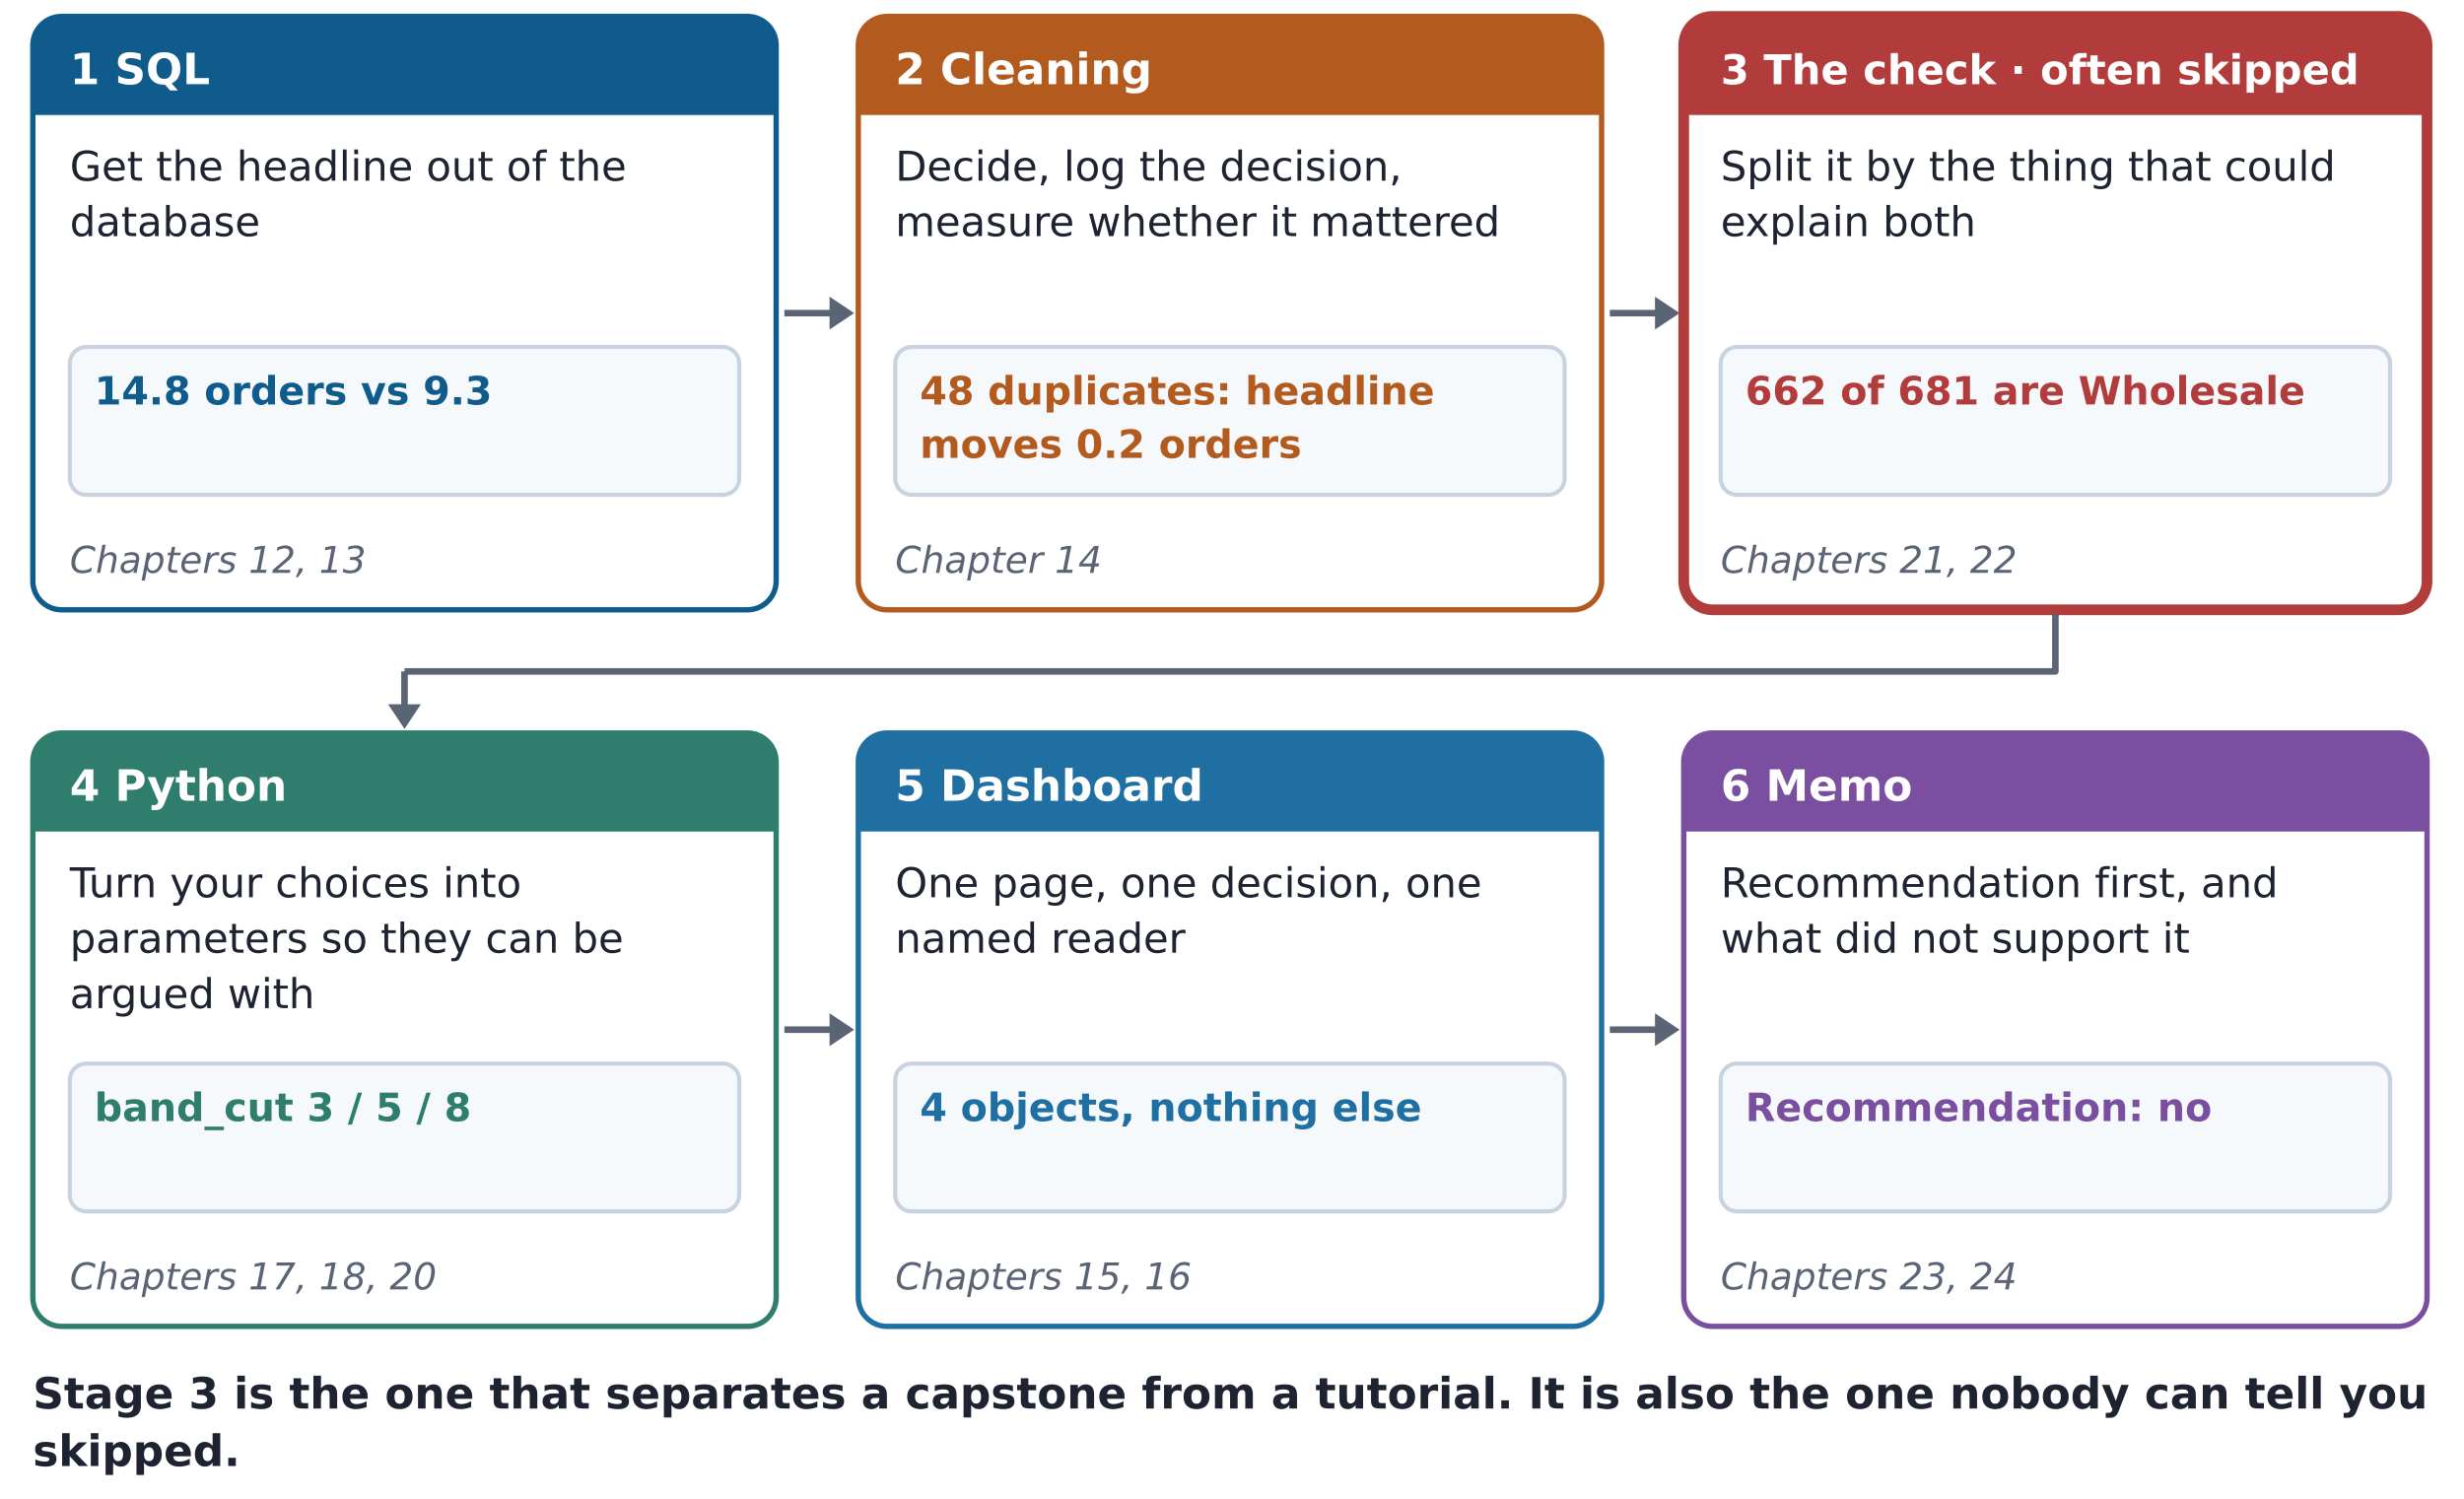
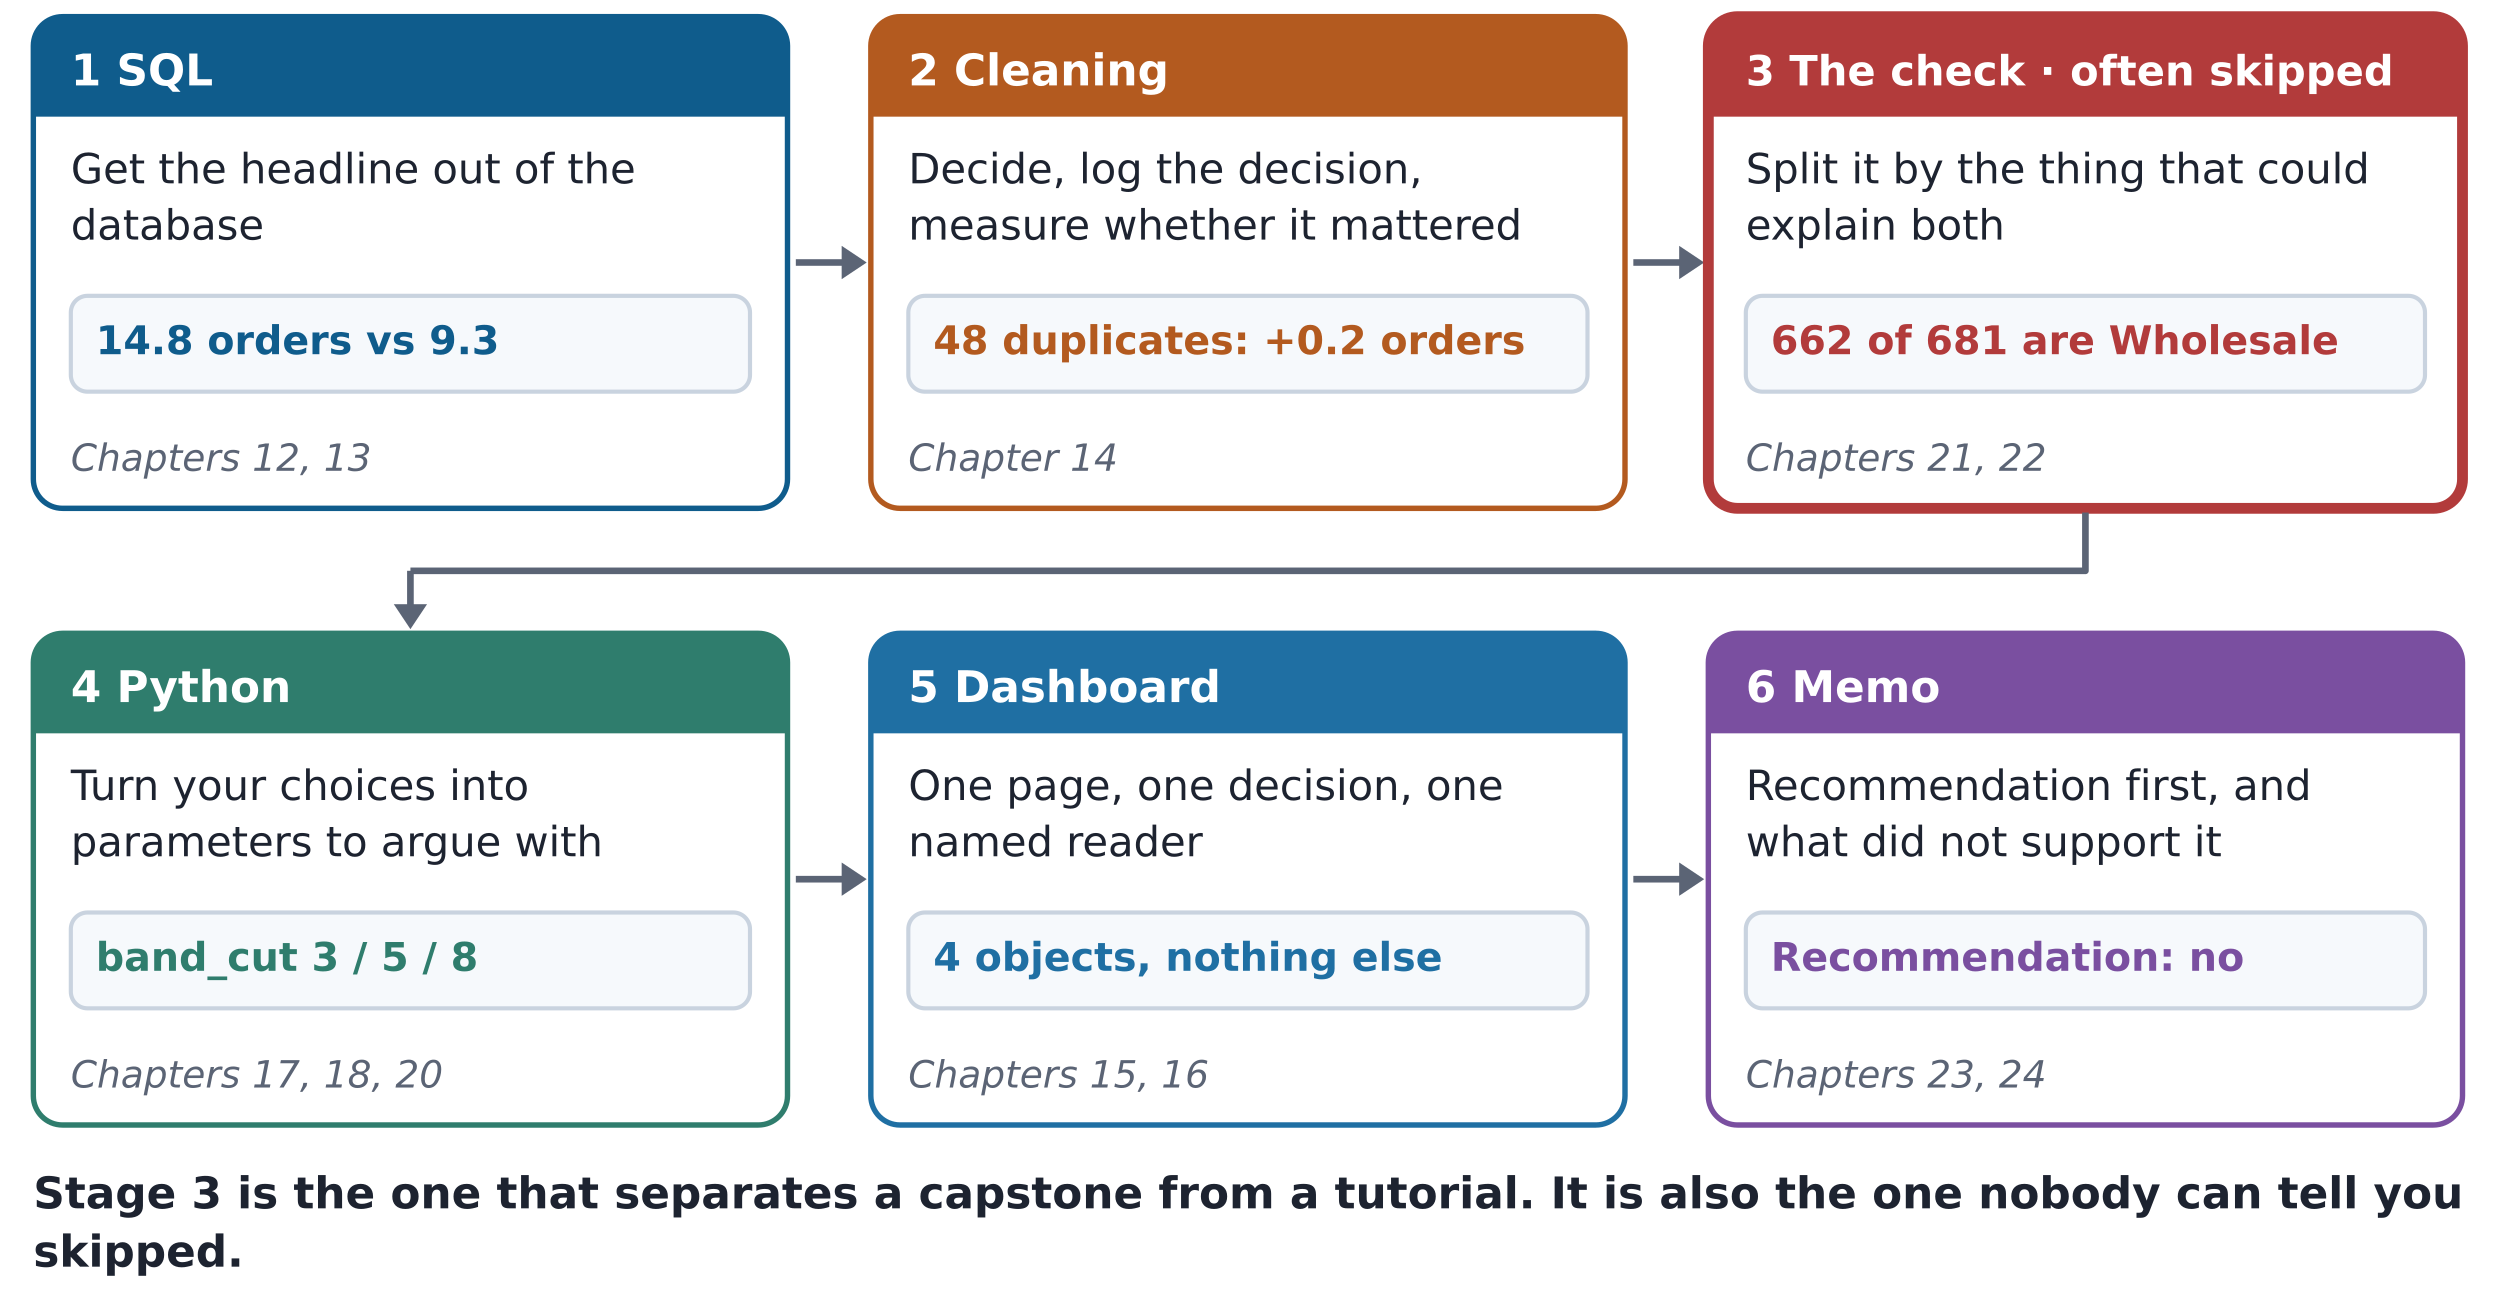
- <svg xmlns="http://www.w3.org/2000/svg" width="600" height="365.0" viewBox="0 0 600 365.0" font-family="DejaVu Sans, Arial, sans-serif">
-   <rect width="600" height="365.0" fill="#ffffff" />
-   <rect x="8" y="4" width="181" height="144.5" rx="7" fill="#fff" stroke="#0f5c8c" stroke-width="1.3" />
+ <svg xmlns="http://www.w3.org/2000/svg" width="600" height="312.0" viewBox="0 0 600 312.0" font-family="DejaVu Sans, Arial, sans-serif">
+   <rect width="600" height="312.0" fill="#ffffff" />
+   <rect x="8" y="4" width="181" height="118.0" rx="7" fill="#fff" stroke="#0f5c8c" stroke-width="1.3" />
  <path d="M8,11 a7,7 0 0 1 7,-7 H182 a7,7 0 0 1 7,7 V28 H8 Z" fill="#0f5c8c" />
  <text x="17" y="20.5" font-size="10.5" fill="#fff" font-weight="bold" text-anchor="start">1  SQL</text>
  <text x="17" y="44.0" font-size="10" fill="#1d2330" font-weight="normal" text-anchor="start">Get the headline out of the</text>
  <text x="17" y="57.5" font-size="10" fill="#1d2330" font-weight="normal" text-anchor="start">database</text>
-   <rect x="17" y="84.5" width="163" height="36" rx="4" fill="#f6f9fc" stroke="#c9d3df" stroke-width="1" />
-   <text x="23" y="98.5" font-size="9.5" fill="#0f5c8c" font-weight="bold" text-anchor="start">14.8 orders vs 9.3</text>
-   <text x="17" y="139.5" font-size="9" fill="#5b6475" font-weight="normal" text-anchor="start" font-style="italic">Chapters 12, 13</text>
-   <path d="M191,76.25 H203" fill="none" stroke="#5b6475" stroke-width="1.6" stroke-linejoin="round" />
-   <path d="M202,72.25 L208,76.25 L202,80.25 Z" fill="#5b6475" />
-   <rect x="209" y="4" width="181" height="144.5" rx="7" fill="#fff" stroke="#b35a1f" stroke-width="1.3" />
+   <rect x="17" y="71.0" width="163" height="23" rx="4" fill="#f6f9fc" stroke="#c9d3df" stroke-width="1" />
+   <text x="23" y="85.0" font-size="9.5" fill="#0f5c8c" font-weight="bold" text-anchor="start">14.8 orders vs 9.3</text>
+   <text x="17" y="113.0" font-size="9" fill="#5b6475" font-weight="normal" text-anchor="start" font-style="italic">Chapters 12, 13</text>
+   <path d="M191,63.0 H203" fill="none" stroke="#5b6475" stroke-width="1.6" stroke-linejoin="round" />
+   <path d="M202,59.0 L208,63.0 L202,67.0 Z" fill="#5b6475" />
+   <rect x="209" y="4" width="181" height="118.0" rx="7" fill="#fff" stroke="#b35a1f" stroke-width="1.3" />
  <path d="M209,11 a7,7 0 0 1 7,-7 H383 a7,7 0 0 1 7,7 V28 H209 Z" fill="#b35a1f" />
  <text x="218" y="20.5" font-size="10.5" fill="#fff" font-weight="bold" text-anchor="start">2  Cleaning</text>
  <text x="218" y="44.0" font-size="10" fill="#1d2330" font-weight="normal" text-anchor="start">Decide, log the decision,</text>
  <text x="218" y="57.5" font-size="10" fill="#1d2330" font-weight="normal" text-anchor="start">measure whether it mattered</text>
-   <rect x="218" y="84.5" width="163" height="36" rx="4" fill="#f6f9fc" stroke="#c9d3df" stroke-width="1" />
-   <text x="224" y="98.5" font-size="9.5" fill="#b35a1f" font-weight="bold" text-anchor="start">48 duplicates: headline</text>
-   <text x="224" y="111.5" font-size="9.5" fill="#b35a1f" font-weight="bold" text-anchor="start">moves 0.2 orders</text>
-   <text x="218" y="139.5" font-size="9" fill="#5b6475" font-weight="normal" text-anchor="start" font-style="italic">Chapter 14</text>
-   <path d="M392,76.25 H404" fill="none" stroke="#5b6475" stroke-width="1.6" stroke-linejoin="round" />
-   <path d="M403,72.25 L409,76.25 L403,80.25 Z" fill="#5b6475" />
-   <rect x="410" y="4" width="181" height="144.5" rx="7" fill="#fff" stroke="#b23b3b" stroke-width="2.6" />
+   <rect x="218" y="71.0" width="163" height="23" rx="4" fill="#f6f9fc" stroke="#c9d3df" stroke-width="1" />
+   <text x="224" y="85.0" font-size="9.5" fill="#b35a1f" font-weight="bold" text-anchor="start">48 duplicates: +0.2 orders</text>
+   <text x="218" y="113.0" font-size="9" fill="#5b6475" font-weight="normal" text-anchor="start" font-style="italic">Chapter 14</text>
+   <path d="M392,63.0 H404" fill="none" stroke="#5b6475" stroke-width="1.6" stroke-linejoin="round" />
+   <path d="M403,59.0 L409,63.0 L403,67.0 Z" fill="#5b6475" />
+   <rect x="410" y="4" width="181" height="118.0" rx="7" fill="#fff" stroke="#b23b3b" stroke-width="2.6" />
  <path d="M410,11 a7,7 0 0 1 7,-7 H584 a7,7 0 0 1 7,7 V28 H410 Z" fill="#b23b3b" />
  <text x="419" y="20.5" font-size="10" fill="#fff" font-weight="bold" text-anchor="start">3  The check  · often skipped</text>
  <text x="419" y="44.0" font-size="10" fill="#1d2330" font-weight="normal" text-anchor="start">Split it by the thing that could</text>
  <text x="419" y="57.5" font-size="10" fill="#1d2330" font-weight="normal" text-anchor="start">explain both</text>
-   <rect x="419" y="84.5" width="163" height="36" rx="4" fill="#f6f9fc" stroke="#c9d3df" stroke-width="1" />
-   <text x="425" y="98.5" font-size="9.5" fill="#b23b3b" font-weight="bold" text-anchor="start">662 of 681 are Wholesale</text>
-   <text x="419" y="139.5" font-size="9" fill="#5b6475" font-weight="normal" text-anchor="start" font-style="italic">Chapters 21, 22</text>
-   <rect x="8" y="178.5" width="181" height="144.5" rx="7" fill="#fff" stroke="#2f7d6d" stroke-width="1.3" />
-   <path d="M8,185.5 a7,7 0 0 1 7,-7 H182 a7,7 0 0 1 7,7 V202.5 H8 Z" fill="#2f7d6d" />
-   <text x="17" y="195.0" font-size="10.5" fill="#fff" font-weight="bold" text-anchor="start">4  Python</text>
-   <text x="17" y="218.5" font-size="10" fill="#1d2330" font-weight="normal" text-anchor="start">Turn your choices into</text>
-   <text x="17" y="232.0" font-size="10" fill="#1d2330" font-weight="normal" text-anchor="start">parameters so they can be</text>
-   <text x="17" y="245.5" font-size="10" fill="#1d2330" font-weight="normal" text-anchor="start">argued with</text>
-   <rect x="17" y="259.0" width="163" height="36" rx="4" fill="#f6f9fc" stroke="#c9d3df" stroke-width="1" />
-   <text x="23" y="273.0" font-size="9.5" fill="#2f7d6d" font-weight="bold" text-anchor="start">band_cut 3 / 5 / 8</text>
-   <text x="17" y="314.0" font-size="9" fill="#5b6475" font-weight="normal" text-anchor="start" font-style="italic">Chapters 17, 18, 20</text>
-   <path d="M191,250.75 H203" fill="none" stroke="#5b6475" stroke-width="1.6" stroke-linejoin="round" />
-   <path d="M202,246.75 L208,250.75 L202,254.75 Z" fill="#5b6475" />
-   <rect x="209" y="178.5" width="181" height="144.5" rx="7" fill="#fff" stroke="#1f6fa3" stroke-width="1.3" />
-   <path d="M209,185.5 a7,7 0 0 1 7,-7 H383 a7,7 0 0 1 7,7 V202.5 H209 Z" fill="#1f6fa3" />
-   <text x="218" y="195.0" font-size="10.5" fill="#fff" font-weight="bold" text-anchor="start">5  Dashboard</text>
-   <text x="218" y="218.5" font-size="10" fill="#1d2330" font-weight="normal" text-anchor="start">One page, one decision, one</text>
-   <text x="218" y="232.0" font-size="10" fill="#1d2330" font-weight="normal" text-anchor="start">named reader</text>
-   <rect x="218" y="259.0" width="163" height="36" rx="4" fill="#f6f9fc" stroke="#c9d3df" stroke-width="1" />
-   <text x="224" y="273.0" font-size="9.5" fill="#1f6fa3" font-weight="bold" text-anchor="start">4 objects, nothing else</text>
-   <text x="218" y="314.0" font-size="9" fill="#5b6475" font-weight="normal" text-anchor="start" font-style="italic">Chapters 15, 16</text>
-   <path d="M392,250.75 H404" fill="none" stroke="#5b6475" stroke-width="1.6" stroke-linejoin="round" />
-   <path d="M403,246.75 L409,250.75 L403,254.75 Z" fill="#5b6475" />
-   <rect x="410" y="178.5" width="181" height="144.5" rx="7" fill="#fff" stroke="#7a4fa0" stroke-width="1.3" />
-   <path d="M410,185.5 a7,7 0 0 1 7,-7 H584 a7,7 0 0 1 7,7 V202.5 H410 Z" fill="#7a4fa0" />
-   <text x="419" y="195.0" font-size="10.5" fill="#fff" font-weight="bold" text-anchor="start">6  Memo</text>
-   <text x="419" y="218.5" font-size="10" fill="#1d2330" font-weight="normal" text-anchor="start">Recommendation first, and</text>
-   <text x="419" y="232.0" font-size="10" fill="#1d2330" font-weight="normal" text-anchor="start">what did not support it</text>
-   <rect x="419" y="259.0" width="163" height="36" rx="4" fill="#f6f9fc" stroke="#c9d3df" stroke-width="1" />
-   <text x="425" y="273.0" font-size="9.5" fill="#7a4fa0" font-weight="bold" text-anchor="start">Recommendation: no</text>
-   <text x="419" y="314.0" font-size="9" fill="#5b6475" font-weight="normal" text-anchor="start" font-style="italic">Chapters 23, 24</text>
-   <path d="M500.5,149.5 V163.5 H98.5" fill="none" stroke="#5b6475" stroke-width="1.6" stroke-linejoin="round" />
-   <path d="M98.5,163.5 V172.5" fill="none" stroke="#5b6475" stroke-width="1.6" stroke-linejoin="round" />
-   <path d="M94.5,171.5 L98.5,177.5 L102.5,171.5 Z" fill="#5b6475" />
-   <text x="8" y="343.0" font-size="10.5" fill="#1d2330" font-weight="bold" text-anchor="start">Stage 3 is the one that separates a capstone from a tutorial. It is also the one nobody can tell you</text>
-   <text x="8" y="357.0" font-size="10.5" fill="#1d2330" font-weight="bold" text-anchor="start">skipped.</text>
+   <rect x="419" y="71.0" width="163" height="23" rx="4" fill="#f6f9fc" stroke="#c9d3df" stroke-width="1" />
+   <text x="425" y="85.0" font-size="9.5" fill="#b23b3b" font-weight="bold" text-anchor="start">662 of 681 are Wholesale</text>
+   <text x="419" y="113.0" font-size="9" fill="#5b6475" font-weight="normal" text-anchor="start" font-style="italic">Chapters 21, 22</text>
+   <rect x="8" y="152.0" width="181" height="118.0" rx="7" fill="#fff" stroke="#2f7d6d" stroke-width="1.3" />
+   <path d="M8,159.0 a7,7 0 0 1 7,-7 H182 a7,7 0 0 1 7,7 V176.0 H8 Z" fill="#2f7d6d" />
+   <text x="17" y="168.5" font-size="10.5" fill="#fff" font-weight="bold" text-anchor="start">4  Python</text>
+   <text x="17" y="192.0" font-size="10" fill="#1d2330" font-weight="normal" text-anchor="start">Turn your choices into</text>
+   <text x="17" y="205.5" font-size="10" fill="#1d2330" font-weight="normal" text-anchor="start">parameters to argue with</text>
+   <rect x="17" y="219.0" width="163" height="23" rx="4" fill="#f6f9fc" stroke="#c9d3df" stroke-width="1" />
+   <text x="23" y="233.0" font-size="9.5" fill="#2f7d6d" font-weight="bold" text-anchor="start">band_cut 3 / 5 / 8</text>
+   <text x="17" y="261.0" font-size="9" fill="#5b6475" font-weight="normal" text-anchor="start" font-style="italic">Chapters 17, 18, 20</text>
+   <path d="M191,211.0 H203" fill="none" stroke="#5b6475" stroke-width="1.6" stroke-linejoin="round" />
+   <path d="M202,207.0 L208,211.0 L202,215.0 Z" fill="#5b6475" />
+   <rect x="209" y="152.0" width="181" height="118.0" rx="7" fill="#fff" stroke="#1f6fa3" stroke-width="1.3" />
+   <path d="M209,159.0 a7,7 0 0 1 7,-7 H383 a7,7 0 0 1 7,7 V176.0 H209 Z" fill="#1f6fa3" />
+   <text x="218" y="168.5" font-size="10.5" fill="#fff" font-weight="bold" text-anchor="start">5  Dashboard</text>
+   <text x="218" y="192.0" font-size="10" fill="#1d2330" font-weight="normal" text-anchor="start">One page, one decision, one</text>
+   <text x="218" y="205.5" font-size="10" fill="#1d2330" font-weight="normal" text-anchor="start">named reader</text>
+   <rect x="218" y="219.0" width="163" height="23" rx="4" fill="#f6f9fc" stroke="#c9d3df" stroke-width="1" />
+   <text x="224" y="233.0" font-size="9.5" fill="#1f6fa3" font-weight="bold" text-anchor="start">4 objects, nothing else</text>
+   <text x="218" y="261.0" font-size="9" fill="#5b6475" font-weight="normal" text-anchor="start" font-style="italic">Chapters 15, 16</text>
+   <path d="M392,211.0 H404" fill="none" stroke="#5b6475" stroke-width="1.6" stroke-linejoin="round" />
+   <path d="M403,207.0 L409,211.0 L403,215.0 Z" fill="#5b6475" />
+   <rect x="410" y="152.0" width="181" height="118.0" rx="7" fill="#fff" stroke="#7a4fa0" stroke-width="1.3" />
+   <path d="M410,159.0 a7,7 0 0 1 7,-7 H584 a7,7 0 0 1 7,7 V176.0 H410 Z" fill="#7a4fa0" />
+   <text x="419" y="168.5" font-size="10.5" fill="#fff" font-weight="bold" text-anchor="start">6  Memo</text>
+   <text x="419" y="192.0" font-size="10" fill="#1d2330" font-weight="normal" text-anchor="start">Recommendation first, and</text>
+   <text x="419" y="205.5" font-size="10" fill="#1d2330" font-weight="normal" text-anchor="start">what did not support it</text>
+   <rect x="419" y="219.0" width="163" height="23" rx="4" fill="#f6f9fc" stroke="#c9d3df" stroke-width="1" />
+   <text x="425" y="233.0" font-size="9.5" fill="#7a4fa0" font-weight="bold" text-anchor="start">Recommendation: no</text>
+   <text x="419" y="261.0" font-size="9" fill="#5b6475" font-weight="normal" text-anchor="start" font-style="italic">Chapters 23, 24</text>
+   <path d="M500.5,123.0 V137.0 H98.5" fill="none" stroke="#5b6475" stroke-width="1.6" stroke-linejoin="round" />
+   <path d="M98.5,137.0 V146.0" fill="none" stroke="#5b6475" stroke-width="1.6" stroke-linejoin="round" />
+   <path d="M94.5,145.0 L98.5,151.0 L102.5,145.0 Z" fill="#5b6475" />
+   <text x="8" y="290.0" font-size="10.5" fill="#1d2330" font-weight="bold" text-anchor="start">Stage 3 is the one that separates a capstone from a tutorial. It is also the one nobody can tell you</text>
+   <text x="8" y="304.0" font-size="10.5" fill="#1d2330" font-weight="bold" text-anchor="start">skipped.</text>
</svg>
